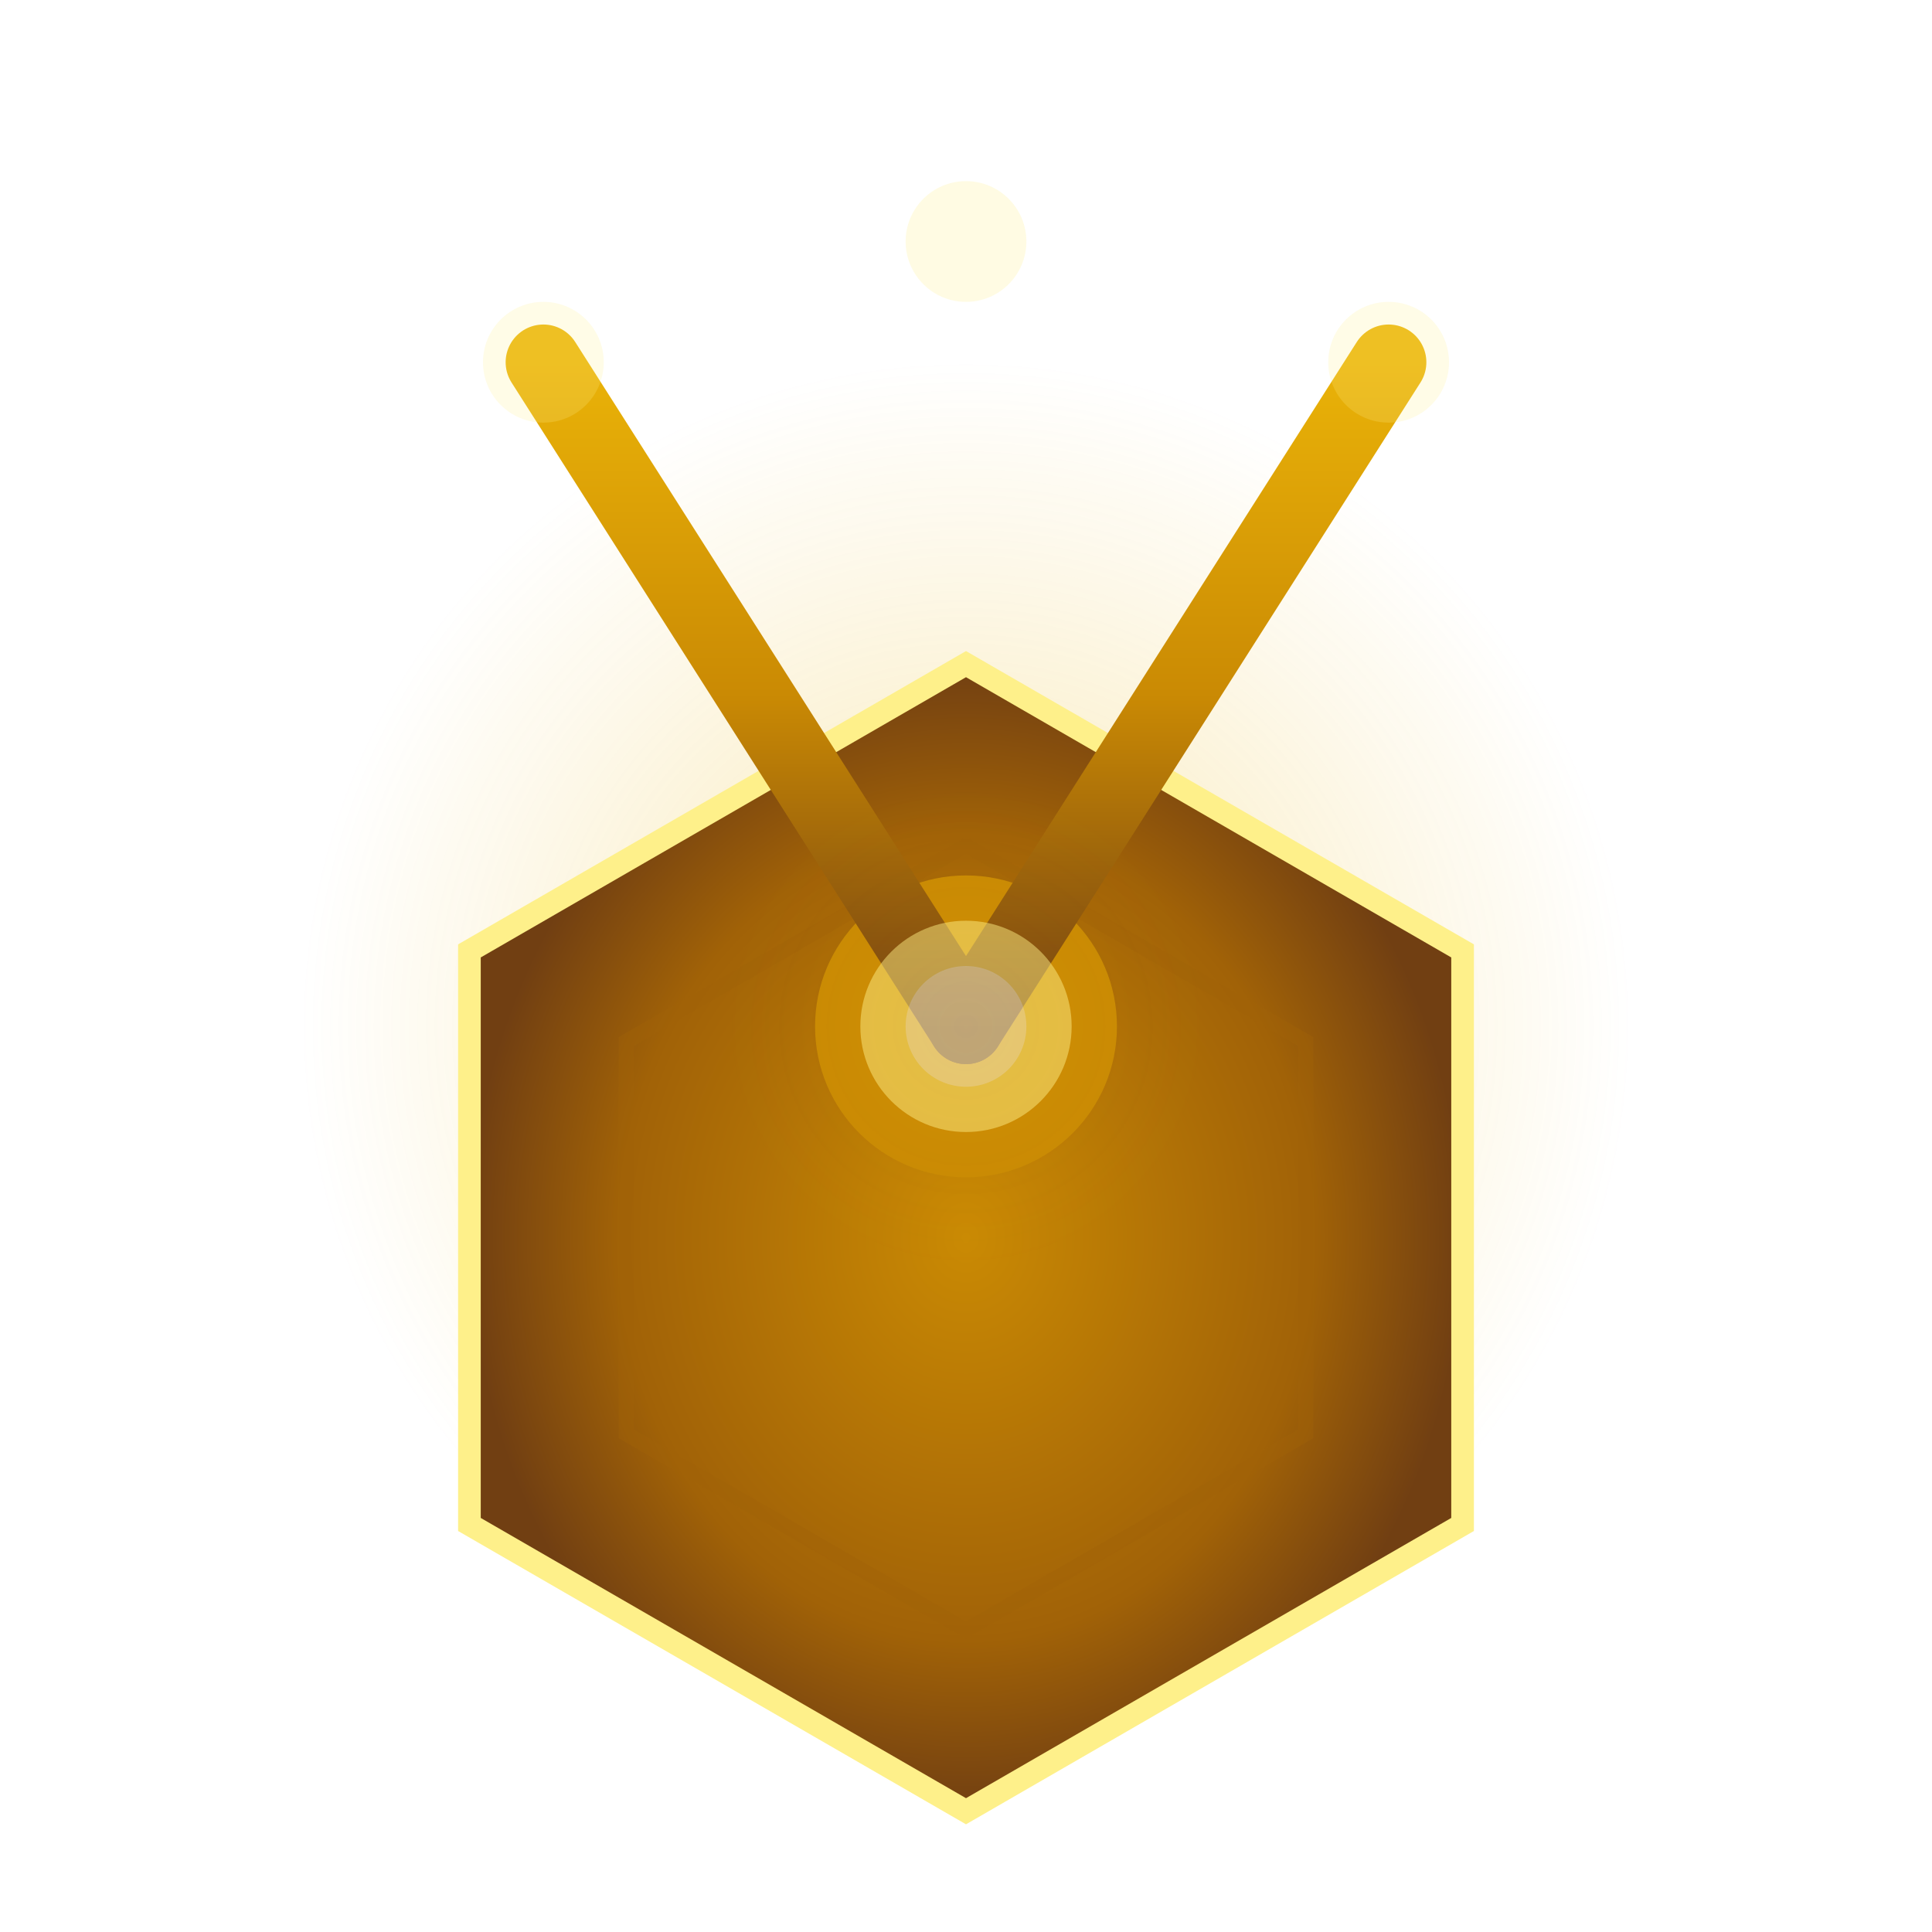
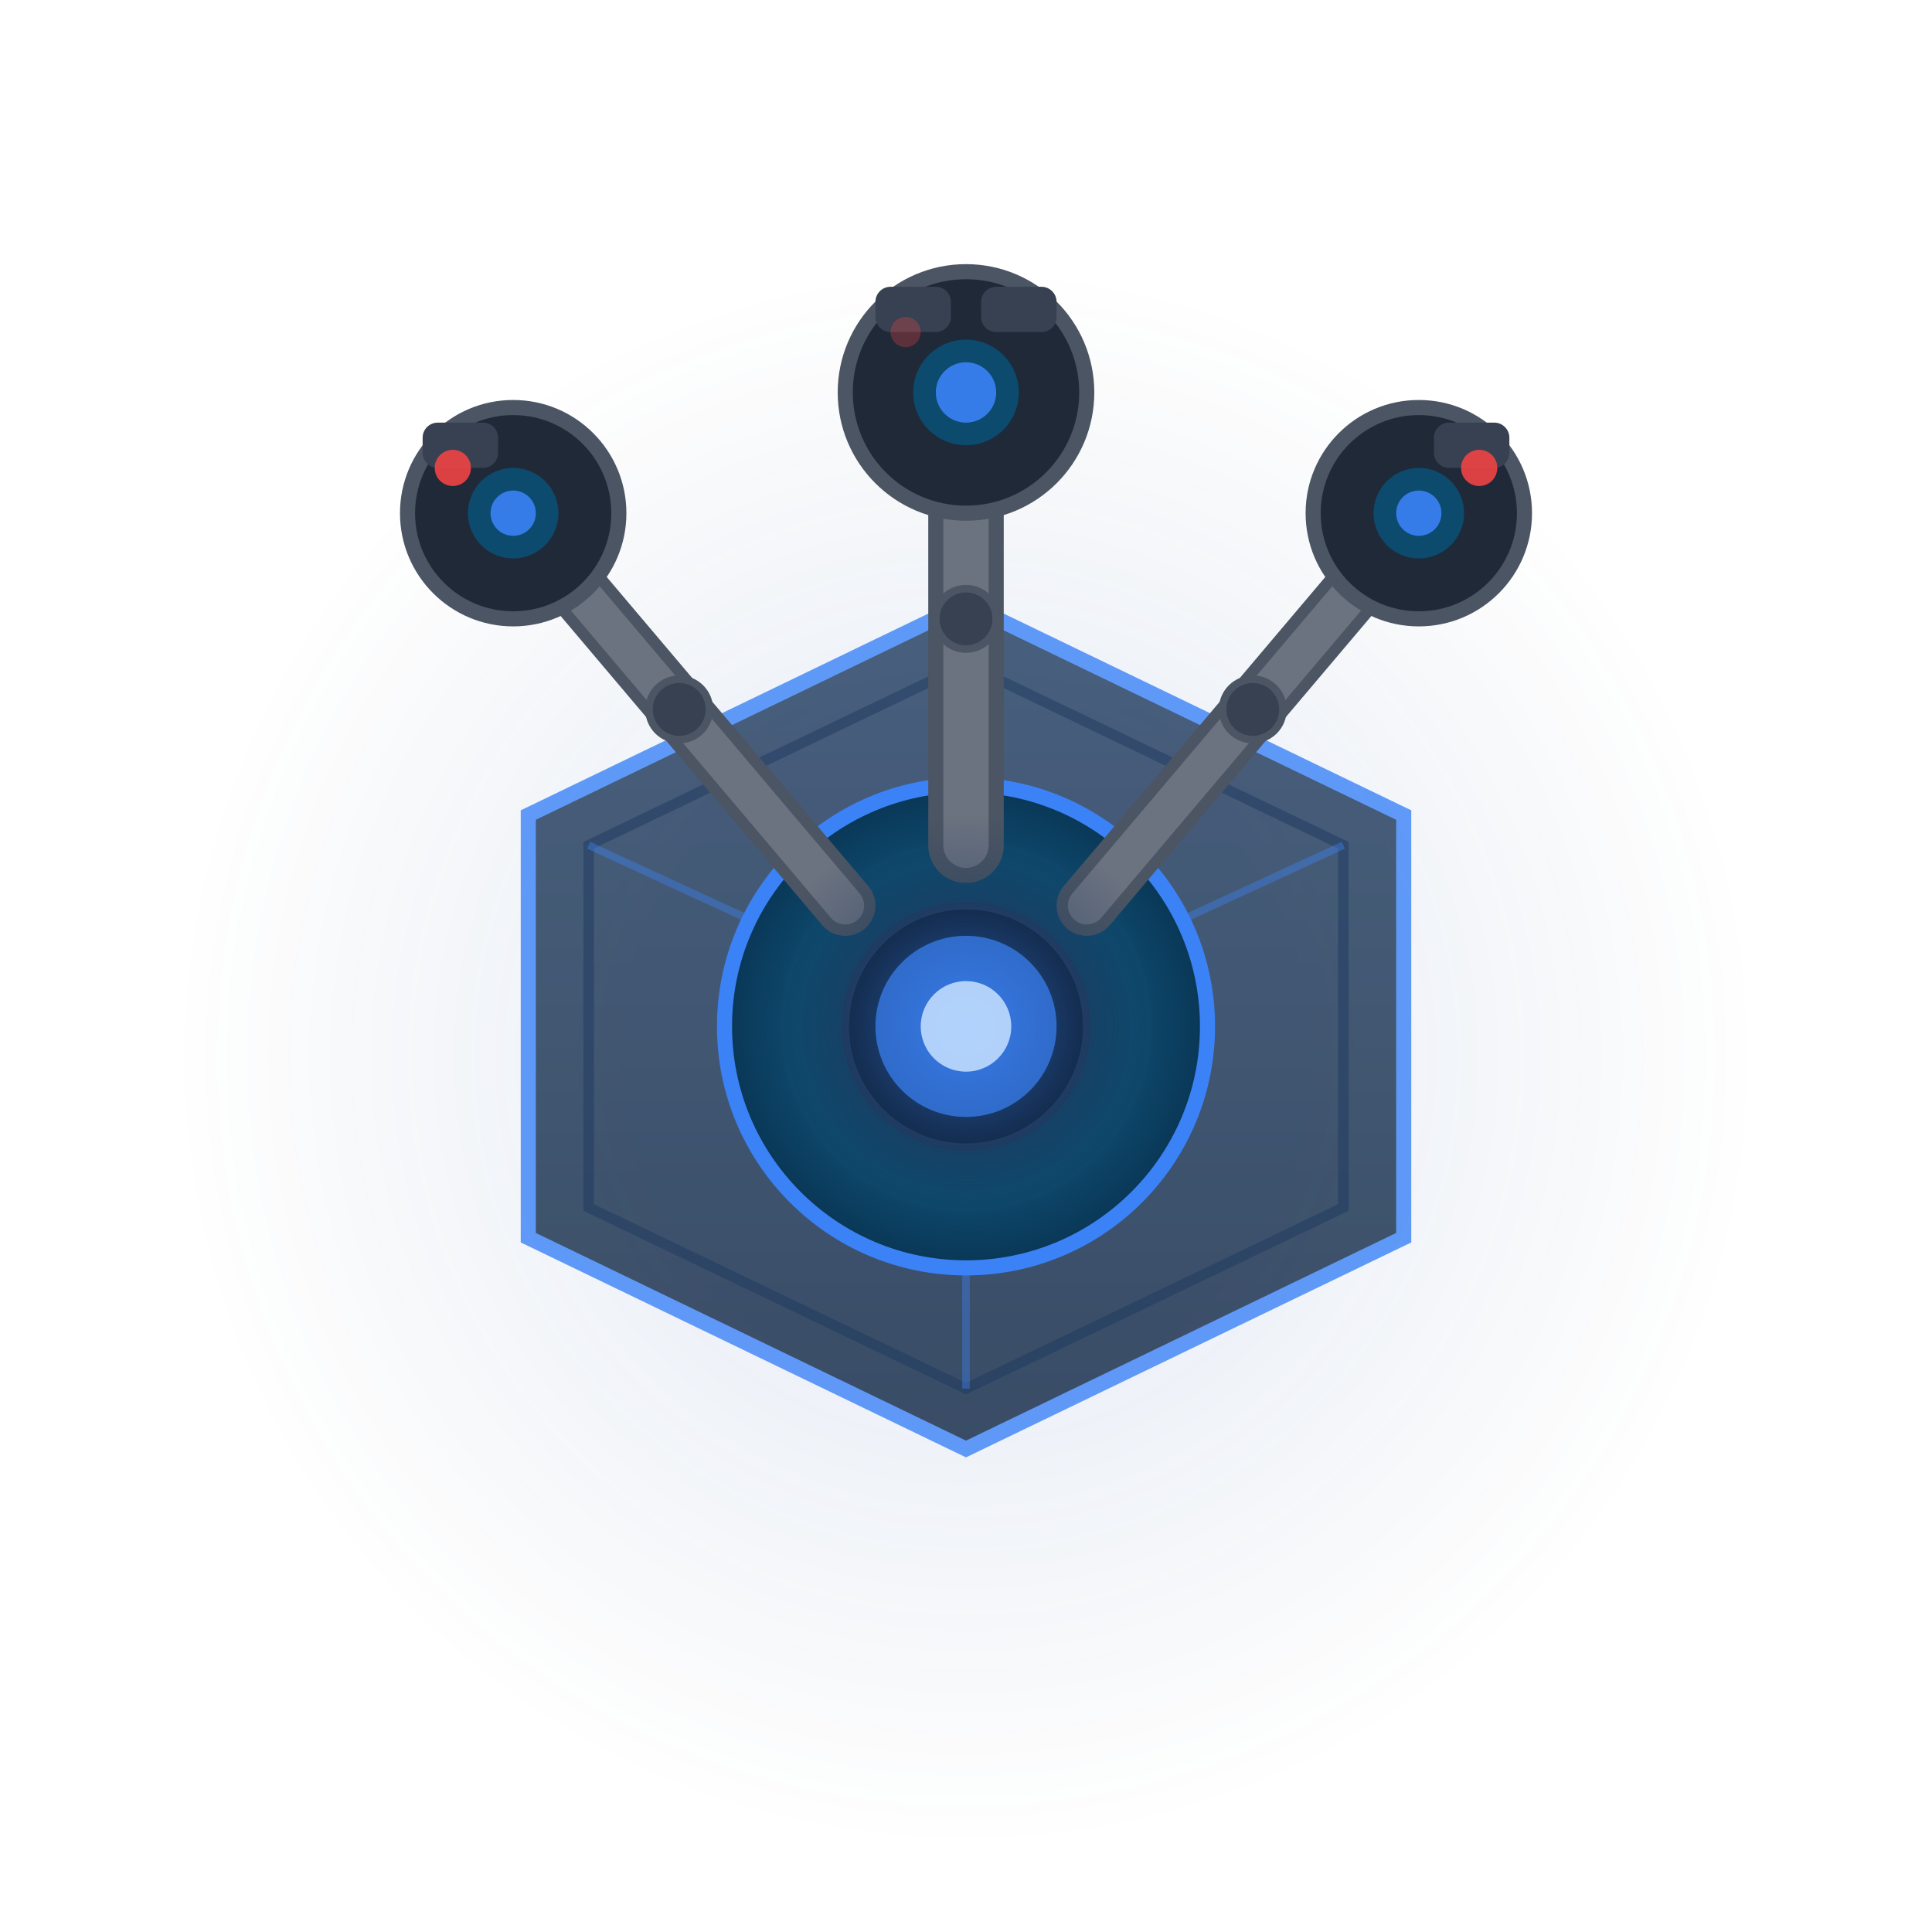
<svg xmlns="http://www.w3.org/2000/svg" viewBox="0 0 128 128">
  <defs>
-     <radialGradient id="tg0" cx="50%" cy="50%" r="50%">
-       <stop offset="0%" stop-color="#eab308" stop-opacity="0.3" />
-       <stop offset="100%" stop-color="#eab308" stop-opacity="0" />
+     <linearGradient id="basePlate" x1="0%" y1="0%" x2="0%" y2="100%">
+       <stop offset="0%" stop-color="#1e3a5f" />
+       <stop offset="50%" stop-color="#163050" />
+       <stop offset="100%" stop-color="#0c2240" />
+     </linearGradient>
+     <radialGradient id="hubMetal" cx="50%" cy="50%" r="50%">
+       <stop offset="0%" stop-color="#1e3a5f" />
+       <stop offset="70%" stop-color="#0c4a6e" />
+       <stop offset="100%" stop-color="#0a3655" />
    </radialGradient>
-     <radialGradient id="tg1" cx="50%" cy="50%" r="50%">
-       <stop offset="0%" stop-color="#ca8a04" />
-       <stop offset="70%" stop-color="#a16207" />
-       <stop offset="100%" stop-color="#713f12" />
+     <linearGradient id="armMetal" x1="0%" y1="0%" x2="0%" y2="100%">
+       <stop offset="0%" stop-color="#4b5563" />
+       <stop offset="50%" stop-color="#374151" />
+       <stop offset="100%" stop-color="#1f2937" />
+     </linearGradient>
+     <radialGradient id="coreGlow" cx="50%" cy="50%" r="50%">
+       <stop offset="0%" stop-color="#3b82f6" stop-opacity="0.8" />
+       <stop offset="60%" stop-color="#1e3a5f" stop-opacity="0.35" />
+       <stop offset="100%" stop-color="#1e3a5f" stop-opacity="0" />
    </radialGradient>
-     <linearGradient id="tg2" x1="0%" y1="0%" x2="0%" y2="100%">
-       <stop offset="0%" stop-color="#eab308" />
-       <stop offset="50%" stop-color="#ca8a04" />
-       <stop offset="100%" stop-color="#713f12" />
-     </linearGradient>
-     <radialGradient id="tg3" cx="50%" cy="50%" r="50%">
-       <stop offset="0%" stop-color="#eab308" stop-opacity="0.2" />
-       <stop offset="100%" stop-color="#eab308" stop-opacity="0" />
+     <radialGradient id="ambientGlow" cx="50%" cy="50%" r="50%">
+       <stop offset="0%" stop-color="#3b82f6" stop-opacity="0.15" />
+       <stop offset="100%" stop-color="#1e3a5f" stop-opacity="0" />
    </radialGradient>
  </defs>
-   <circle cx="64" cy="68" r="44" fill="url(#tg0)" />
-   <polygon points="64.0,44.0 96.9,63.0 96.9,101.0 64.0,120.0 31.1,101.0 31.1,63.0" fill="url(#tg1)" stroke="#fef08a" stroke-width="1.5" />
-   <polygon points="64.0,56.0 86.5,69.0 86.5,95.0 64.0,108.0 41.5,95.0 41.5,69.0" fill="none" stroke="#a16207" stroke-width="1" opacity="0.4" />
-   <circle cx="64" cy="68" r="10" fill="#ca8a04" />
-   <line x1="64" y1="68" x2="36" y2="24" stroke="url(#tg2)" stroke-width="5" stroke-linecap="round" />
-   <line x1="64" y1="68" x2="64" y2="16" stroke="url(#tg2)" stroke-width="6" stroke-linecap="round" />
-   <line x1="64" y1="68" x2="92" y2="24" stroke="url(#tg2)" stroke-width="5" stroke-linecap="round" />
-   <g opacity="0.55">
-     <circle cx="64" cy="68" r="7" fill="#fef08a" opacity="0.9" />
-     <circle cx="64" cy="68" r="4" fill="#fefce8" opacity="0.8" />
-   </g>
-   <g opacity="0.30">
-     <circle cx="36" cy="24" r="4" fill="#fef08a" opacity="0.7" />
-     <circle cx="64" cy="16" r="4" fill="#fef08a" opacity="0.8" />
-     <circle cx="92" cy="24" r="4" fill="#fef08a" opacity="0.7" />
-     <circle cx="64" cy="68" r="16" fill="url(#tg3)" />
-   </g>
+   <circle cx="64" cy="70" r="52" fill="url(#ambientGlow)" />
+   <polygon points="64,40 93,54 93,82 64,96 35,82 35,54" fill="url(#basePlate)" stroke="#3b82f6" stroke-width="1" opacity="0.8" />
+   <polygon points="64,44 89,56 89,80 64,92 39,80 39,56" fill="none" stroke="#1e3a5f" stroke-width="0.7" opacity="0.5" />
+   <line x1="39" y1="56" x2="52" y2="62" stroke="#3b82f6" stroke-width="0.5" opacity="0.4" />
+   <line x1="89" y1="56" x2="76" y2="62" stroke="#3b82f6" stroke-width="0.5" opacity="0.4" />
+   <line x1="64" y1="92" x2="64" y2="80" stroke="#3b82f6" stroke-width="0.5" opacity="0.4" />
+   <circle cx="64" cy="68" r="16" fill="url(#hubMetal)" stroke="#3b82f6" stroke-width="1" />
+   <circle cx="64" cy="68" r="12" fill="none" stroke="#0c4a6e" stroke-width="0.6" opacity="0.5" />
+   <circle cx="64" cy="68" r="8" fill="#0c2240" stroke="#1e3a5f" stroke-width="0.5" />
+   <line x1="56" y1="60" x2="34" y2="34" stroke="#4b5563" stroke-width="4" stroke-linecap="round" />
+   <line x1="56" y1="60" x2="34" y2="34" stroke="#6b7280" stroke-width="2.5" stroke-linecap="round" />
+   <circle cx="45" cy="47" r="2" fill="#374151" stroke="#4b5563" stroke-width="0.5" />
+   <circle cx="34" cy="34" r="7" fill="#1f2937" stroke="#4b5563" stroke-width="1" />
+   <rect x="28" y="28" width="5" height="3" rx="1" fill="#374151" />
+   <circle cx="34" cy="34" r="3" fill="#0c4a6e" />
+   <circle cx="34" cy="34" r="1.5" fill="#3b82f6" opacity="0.9" />
+   <line x1="64" y1="56" x2="64" y2="26" stroke="#4b5563" stroke-width="5" stroke-linecap="round" />
+   <line x1="64" y1="56" x2="64" y2="26" stroke="#6b7280" stroke-width="3" stroke-linecap="round" />
+   <circle cx="64" cy="41" r="2" fill="#374151" stroke="#4b5563" stroke-width="0.5" />
+   <circle cx="64" cy="26" r="8" fill="#1f2937" stroke="#4b5563" stroke-width="1" />
+   <rect x="58" y="19" width="5" height="3" rx="1" fill="#374151" />
+   <rect x="65" y="19" width="5" height="3" rx="1" fill="#374151" />
+   <circle cx="64" cy="26" r="3.5" fill="#0c4a6e" />
+   <circle cx="64" cy="26" r="2" fill="#3b82f6" opacity="0.9" />
+   <line x1="72" y1="60" x2="94" y2="34" stroke="#4b5563" stroke-width="4" stroke-linecap="round" />
+   <line x1="72" y1="60" x2="94" y2="34" stroke="#6b7280" stroke-width="2.5" stroke-linecap="round" />
+   <circle cx="83" cy="47" r="2" fill="#374151" stroke="#4b5563" stroke-width="0.5" />
+   <circle cx="94" cy="34" r="7" fill="#1f2937" stroke="#4b5563" stroke-width="1" />
+   <rect x="95" y="28" width="5" height="3" rx="1" fill="#374151" />
+   <circle cx="94" cy="34" r="3" fill="#0c4a6e" />
+   <circle cx="94" cy="34" r="1.5" fill="#3b82f6" opacity="0.9" />
+   <circle cx="30" cy="31" r="1.2" fill="#ef4444" opacity="0.9" />
+   <circle cx="60" cy="22" r="1" fill="#ef4444" opacity="0.3" />
+   <circle cx="98" cy="31" r="1.2" fill="#ef4444" opacity="0.9" />
+   <circle cx="64" cy="68" r="14" fill="url(#coreGlow)" />
+   <circle cx="64" cy="68" r="6" fill="#3b82f6" opacity="0.7" />
+   <circle cx="64" cy="68" r="3" fill="#bfdbfe" opacity="0.9" />
</svg>
